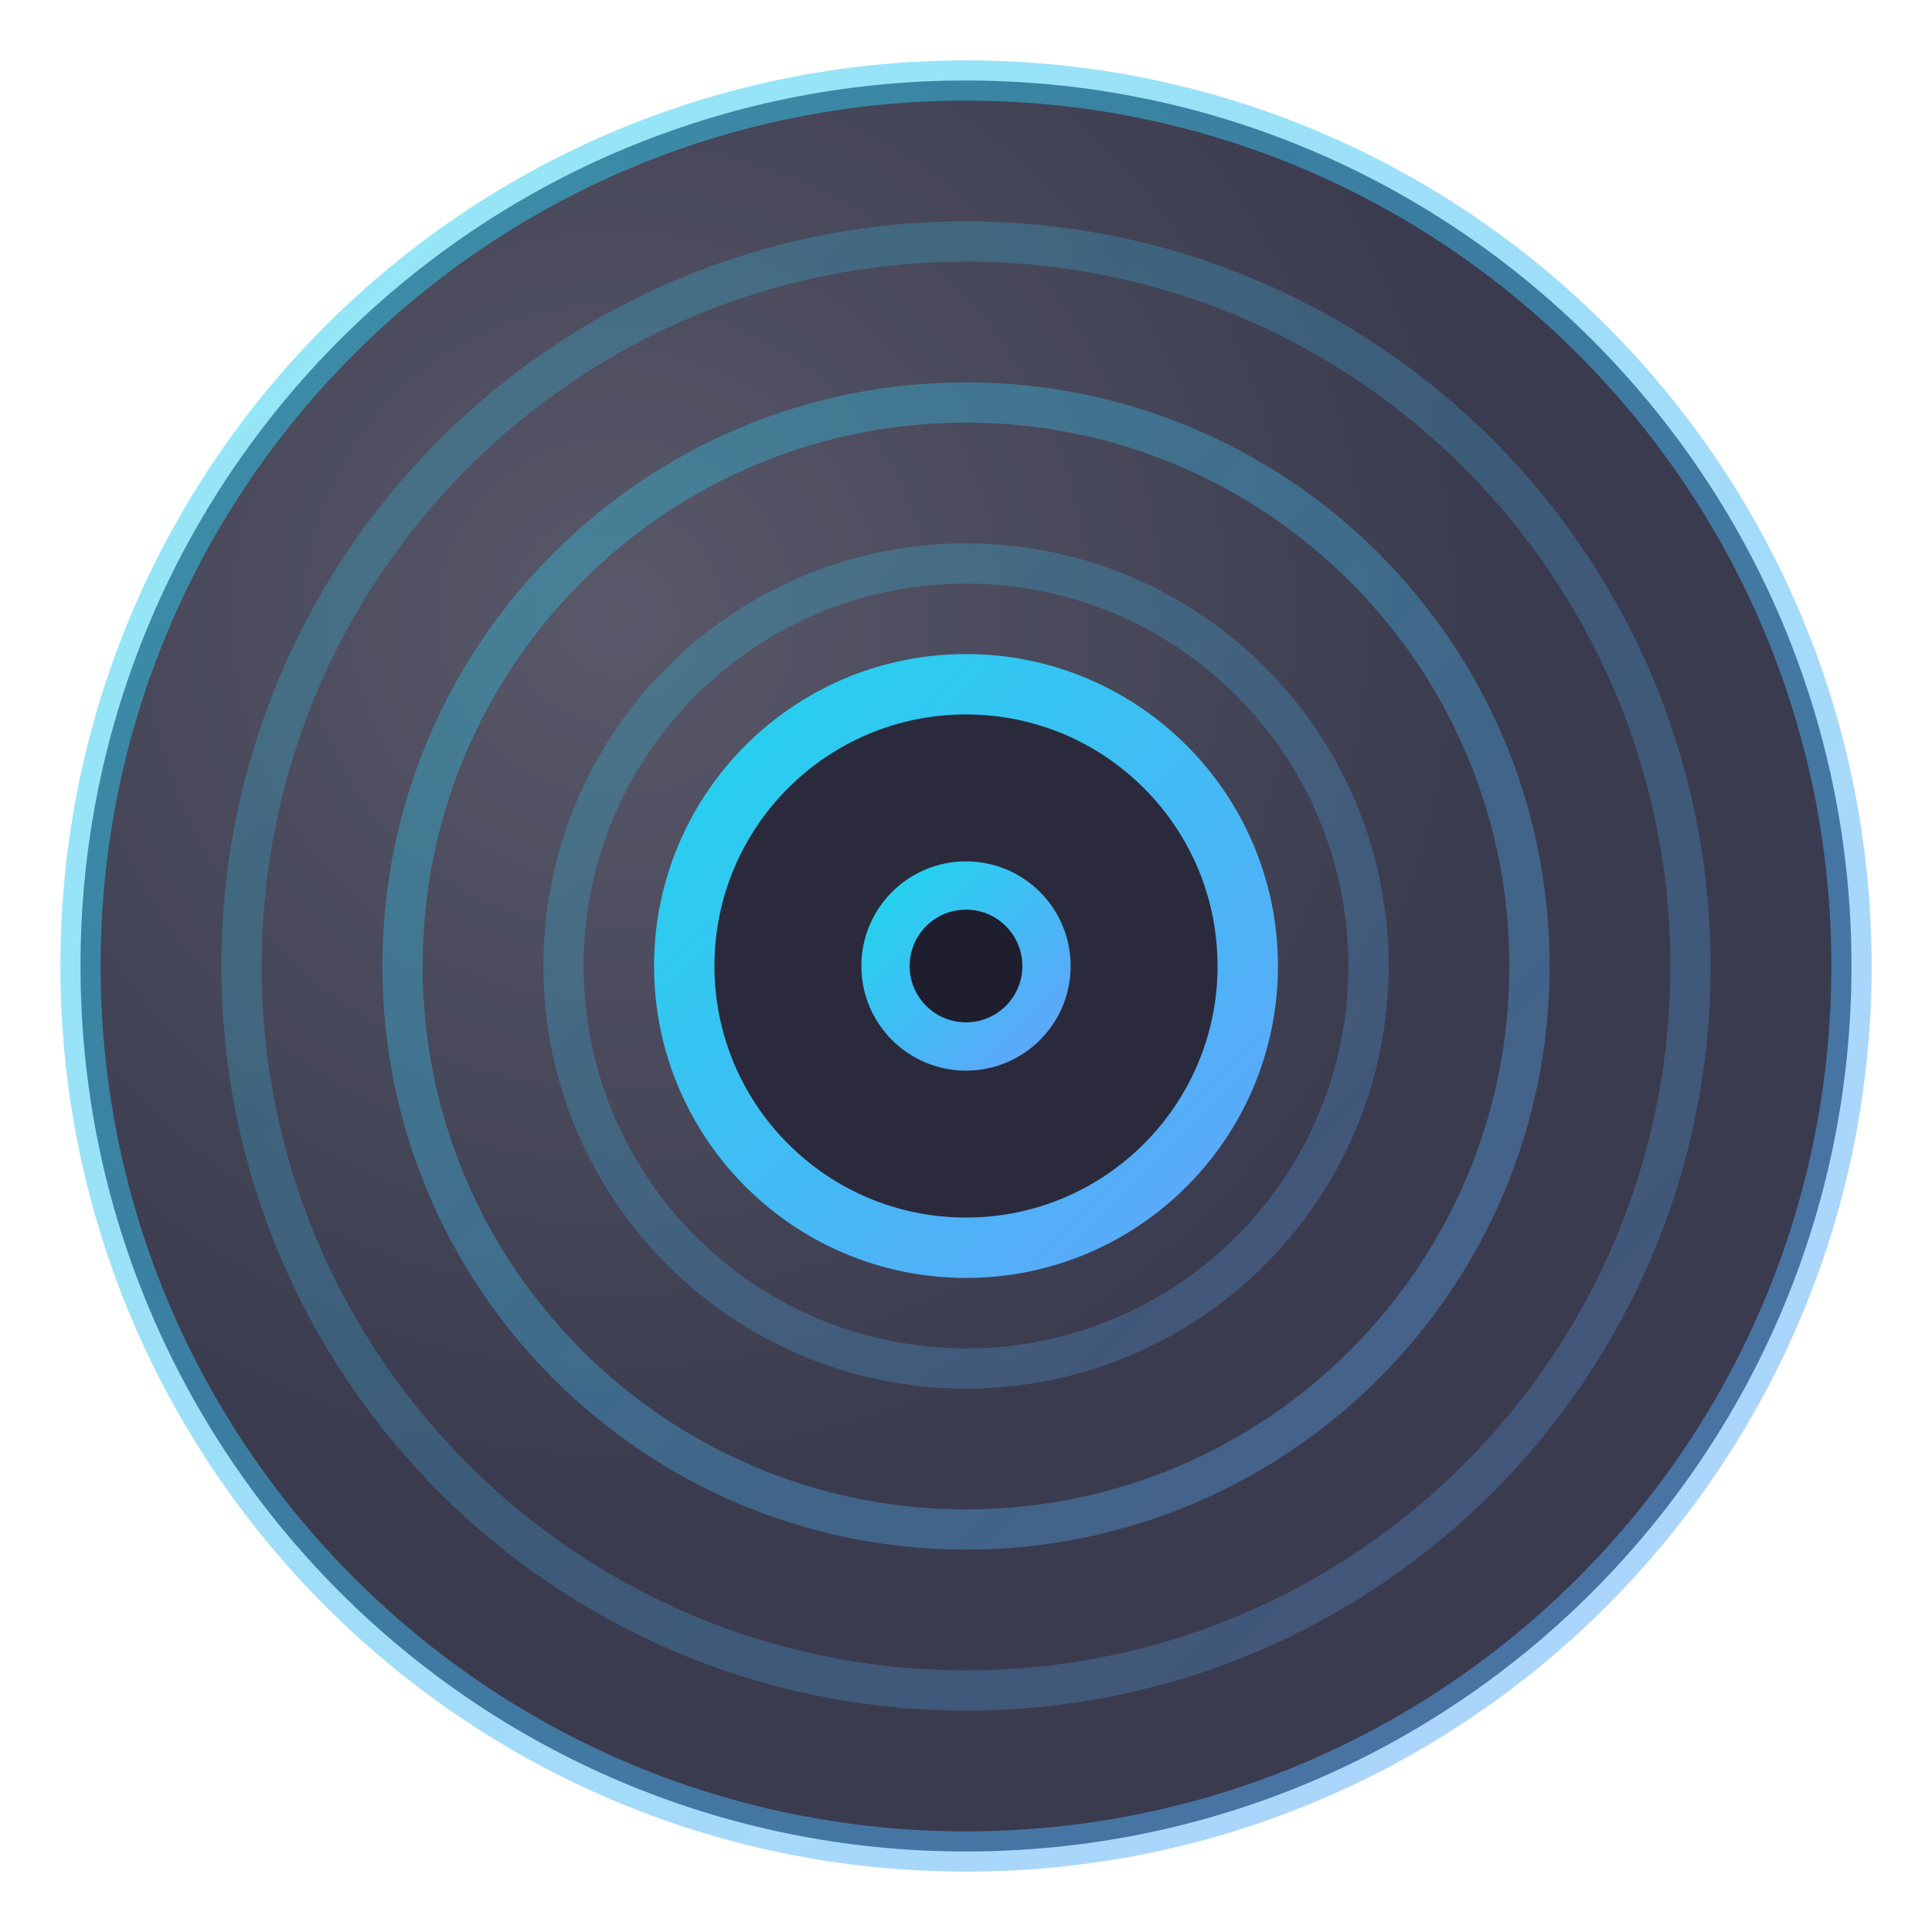
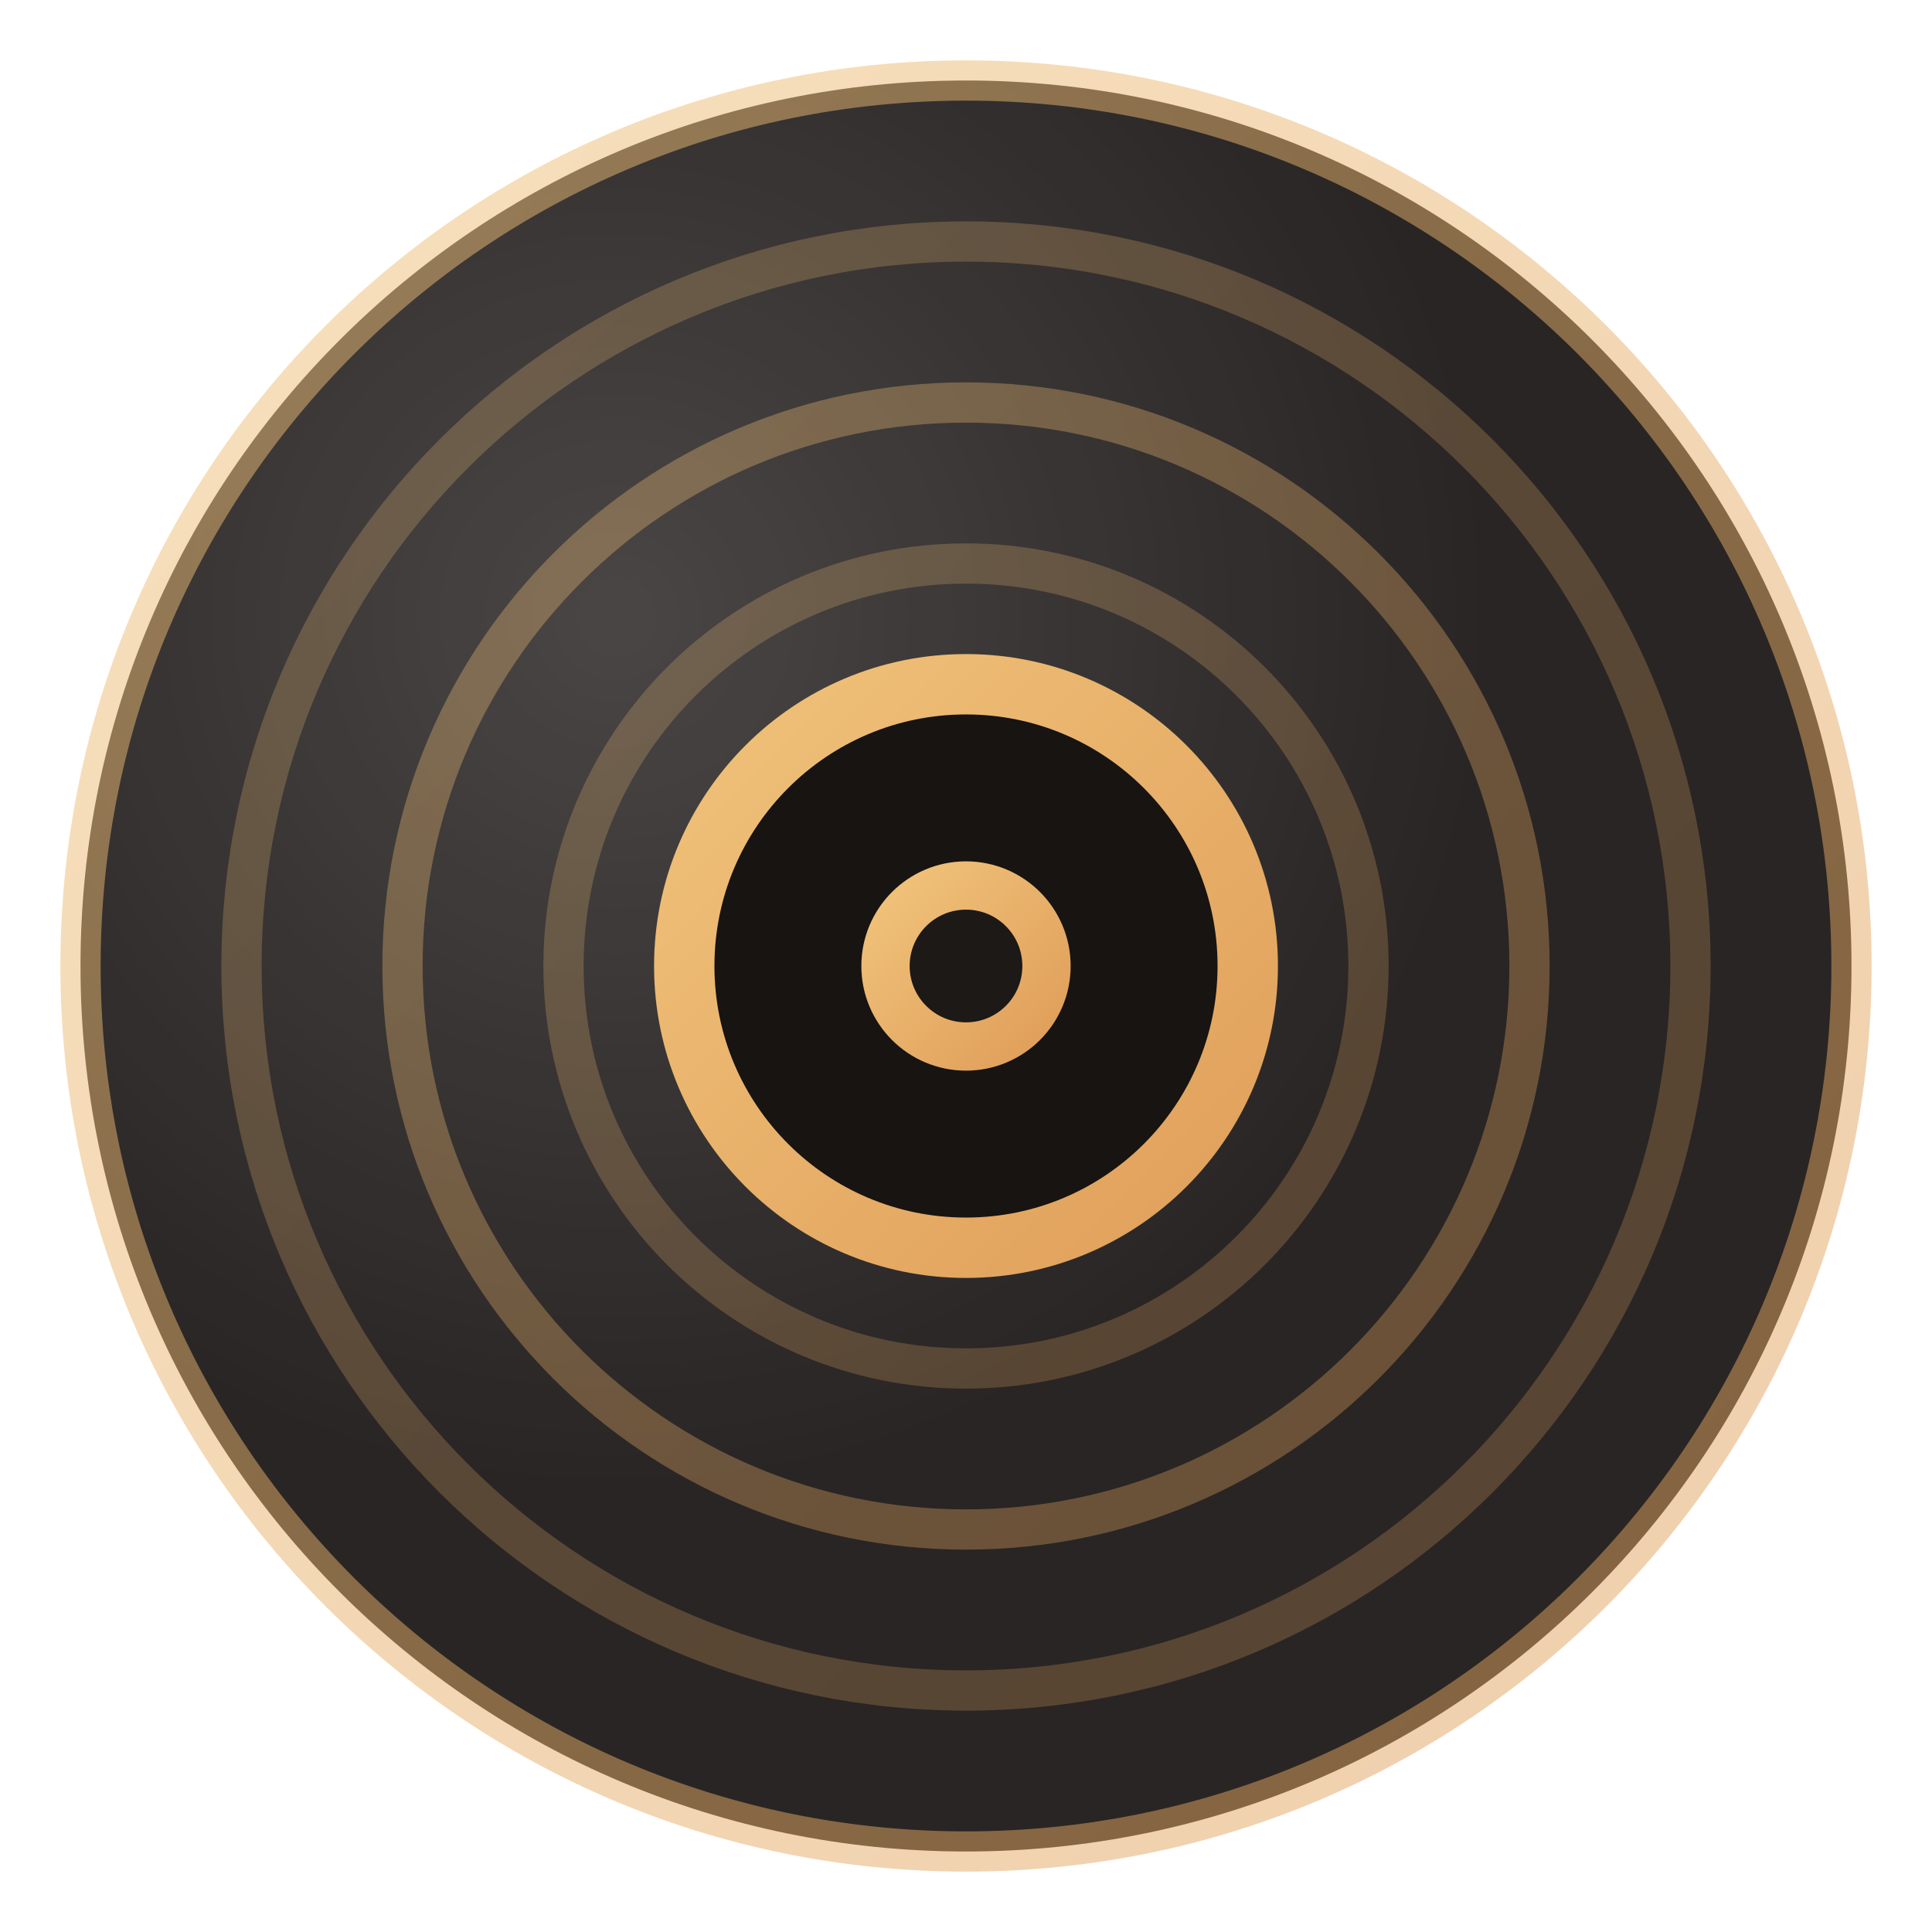
<svg xmlns="http://www.w3.org/2000/svg" viewBox="0 0 48 48" width="48" height="48">
  <defs>
    <linearGradient id="accentGrad" x1="0%" y1="0%" x2="100%" y2="100%">
-       <stop offset="0%" stop-color="#22d3ee" />
-       <stop offset="100%" stop-color="#60a5fa" />
+       <stop offset="0%" stop-color="#f0c27a" />
+       <stop offset="100%" stop-color="#e09f5a" />
    </linearGradient>
    <radialGradient id="shine" cx="30%" cy="30%" r="50%">
      <stop offset="0%" stop-color="#ffffff" stop-opacity="0.15" />
      <stop offset="100%" stop-color="#ffffff" stop-opacity="0" />
    </radialGradient>
  </defs>
-   <circle cx="24" cy="24" r="22" fill="#3b3b4f" />
+   <circle cx="24" cy="24" r="22" fill="#292524" />
  <circle cx="24" cy="24" r="22" fill="url(#shine)" />
  <circle cx="24" cy="24" r="18" fill="none" stroke="url(#accentGrad)" stroke-width="1" opacity="0.25" />
  <circle cx="24" cy="24" r="14" fill="none" stroke="url(#accentGrad)" stroke-width="1" opacity="0.35" />
  <circle cx="24" cy="24" r="10" fill="none" stroke="url(#accentGrad)" stroke-width="1" opacity="0.25" />
-   <circle cx="24" cy="24" r="7" fill="#2a2a3c" stroke="url(#accentGrad)" stroke-width="1.5" />
-   <circle cx="24" cy="24" r="2" fill="#1e1e2e" stroke="url(#accentGrad)" stroke-width="1.2" />
+   <circle cx="24" cy="24" r="7" fill="#171412" stroke="url(#accentGrad)" stroke-width="1.5" />
+   <circle cx="24" cy="24" r="2" fill="#1c1917" stroke="url(#accentGrad)" stroke-width="1.2" />
  <circle cx="24" cy="24" r="22" fill="none" stroke="url(#accentGrad)" stroke-width="1" opacity="0.5" />
</svg>
